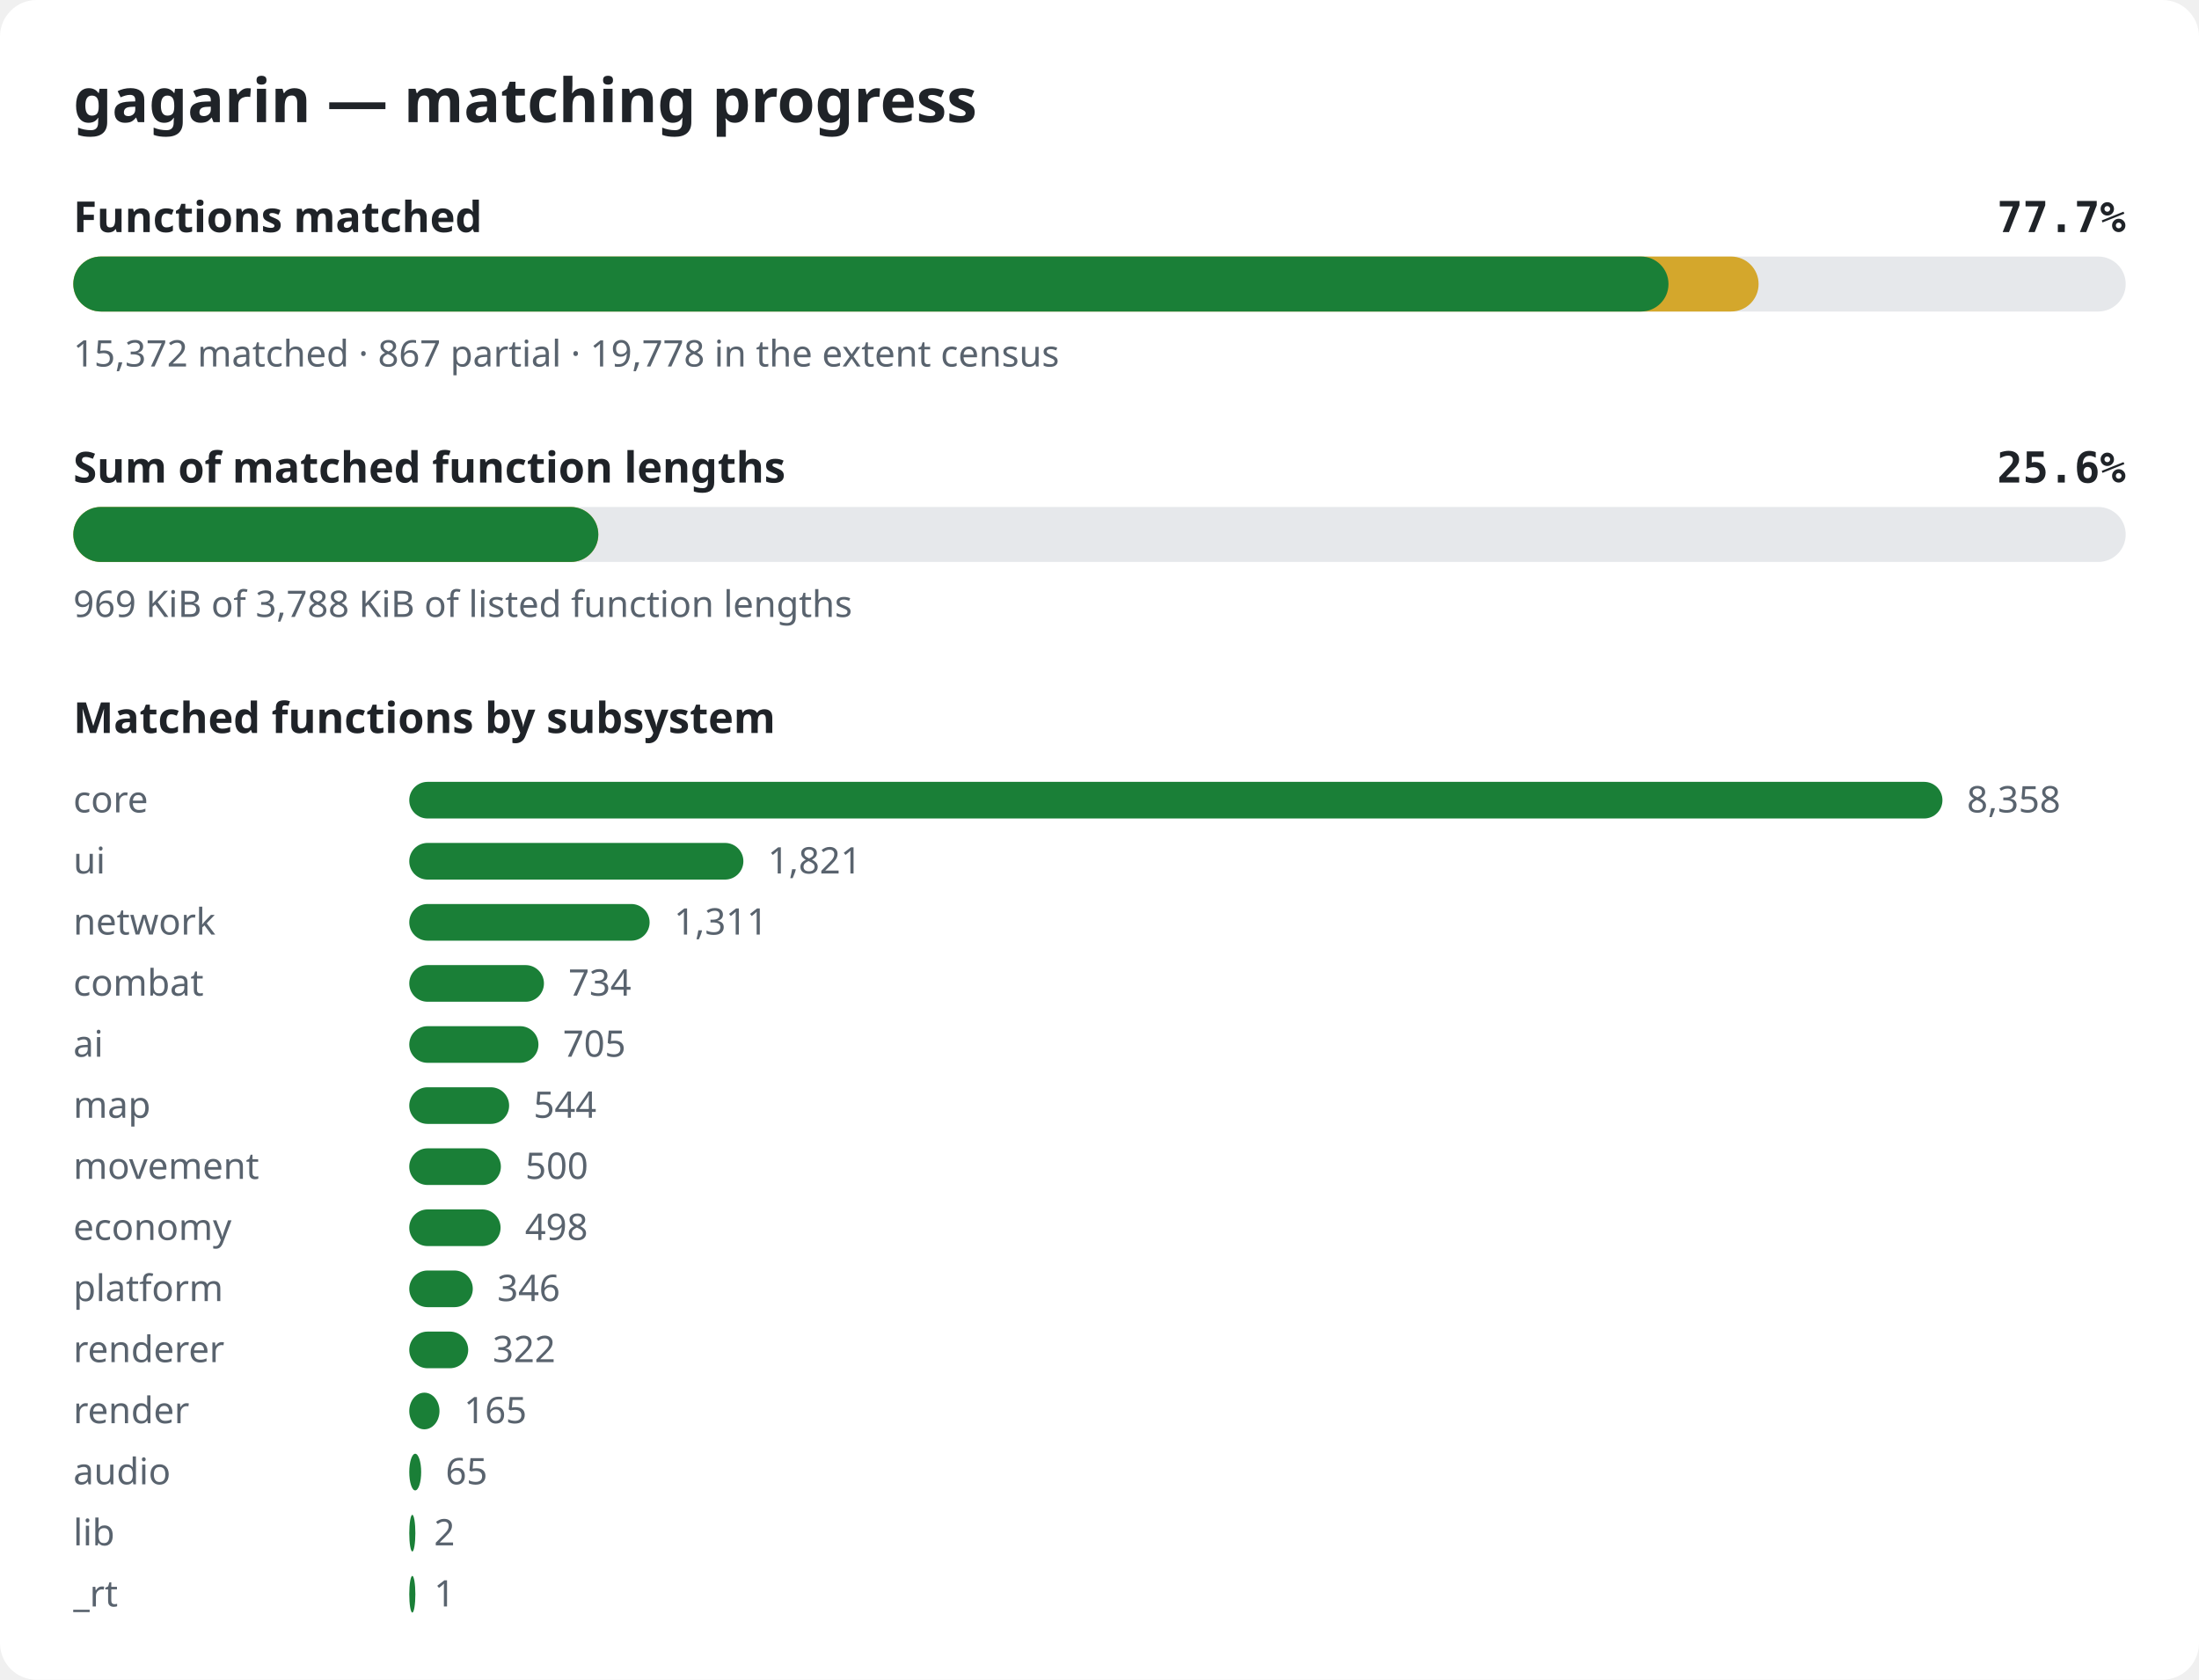
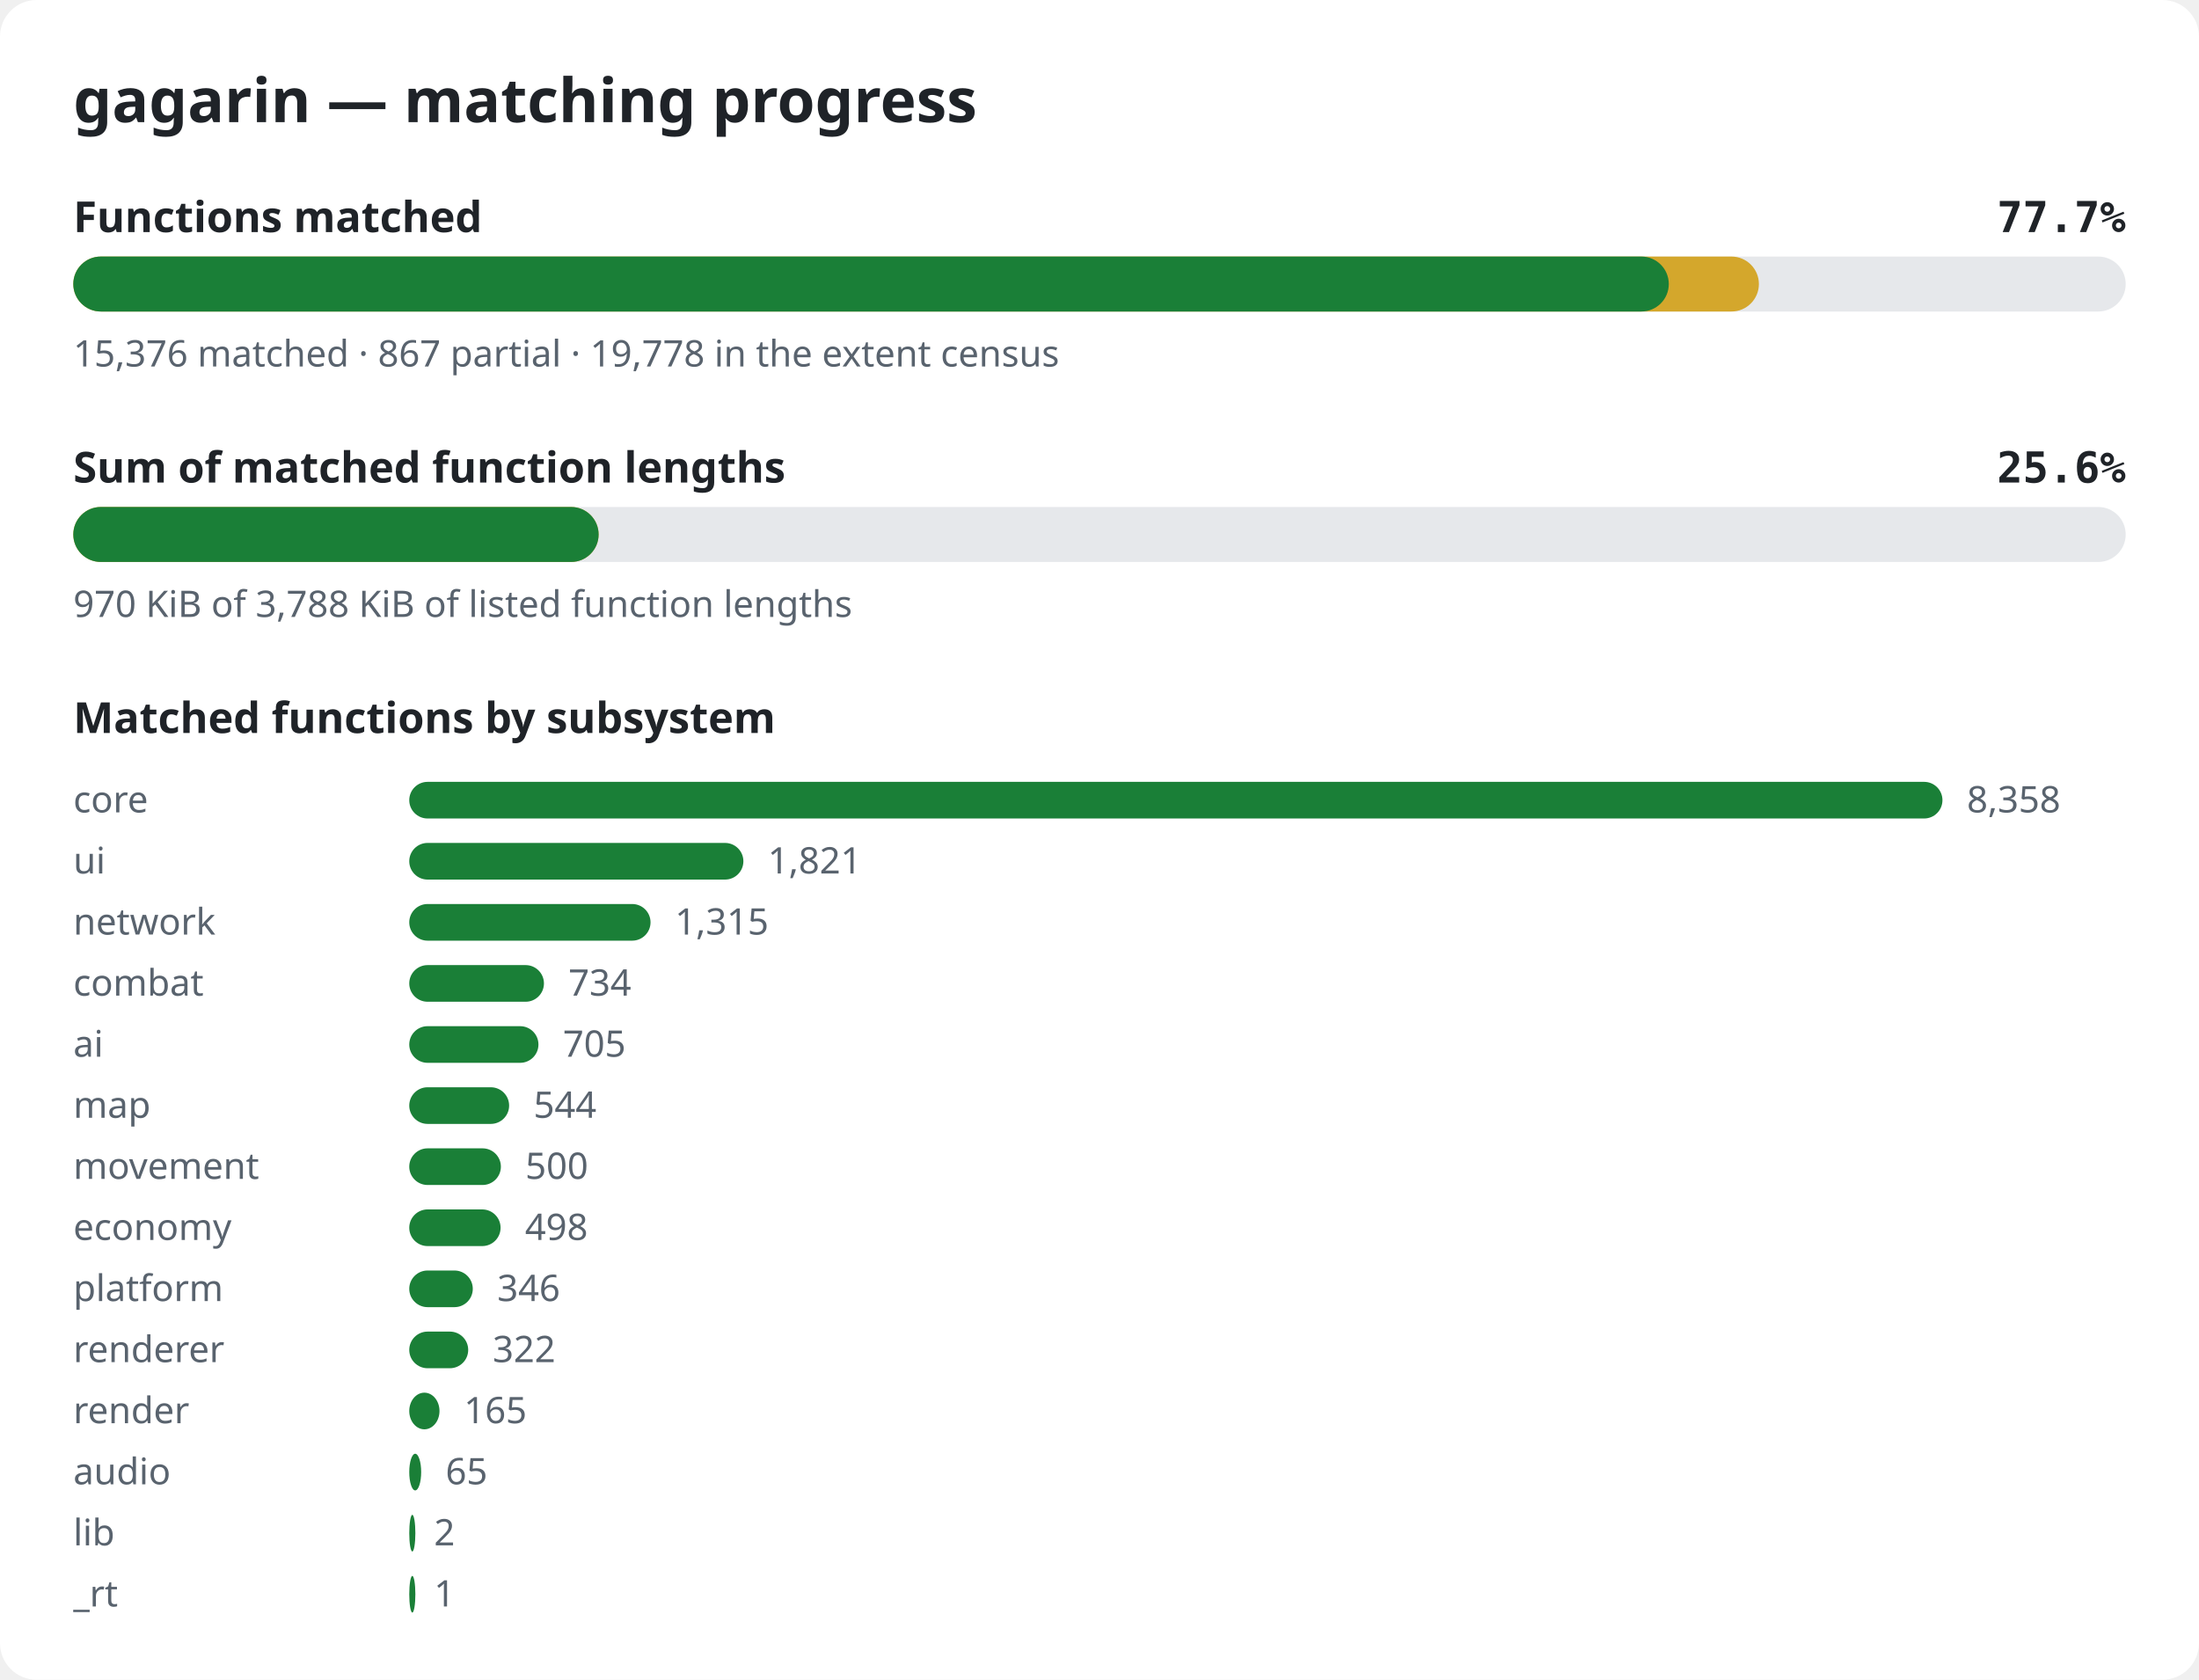
<svg xmlns="http://www.w3.org/2000/svg" width="720" height="550" viewBox="0 0 720 550" role="img" aria-label="gagarin matching progress">
  <style>.bg{fill:#ffffff}.title{font:600 20px sans-serif;fill:#1f2328}.label{font:600 14px sans-serif;fill:#1f2328}.pct{font:600 14px monospace;fill:#1f2328}.note{font:12px sans-serif;fill:#59636e}.track{fill:#e6e8eb}.done{fill:#1a7f37}.partial{fill:#d4a72c}@media (prefers-color-scheme: dark){.bg{fill:#0d1117}.title,.label,.pct{fill:#e6edf3}.note{fill:#9198a1}.track{fill:#262c36}.done{fill:#3fb950}.partial{fill:#d29922}}</style>
  <rect width="720" height="550" rx="12" class="bg" />
  <text x="24" y="40" class="title">gagarin — matching progress</text>
  <text x="24" y="76" class="label">Functions matched</text>
  <text x="696" y="76" class="pct" text-anchor="end">77.7%</text>
  <rect x="24" y="84" width="672" height="18" rx="9" class="track" />
-   <rect x="24" y="84" width="551.8" height="18" rx="9" class="partial" />
-   <rect x="24" y="84" width="522.3" height="18" rx="9" class="done" />
-   <text x="24" y="120" class="note">15,372 matched · 867 partial · 19,778 in the extent census</text>
+   <rect x="24" y="84" width="551.9" height="18" rx="9" class="partial" />
+   <rect x="24" y="84" width="522.4" height="18" rx="9" class="done" />
+   <text x="24" y="120" class="note">15,376 matched · 867 partial · 19,778 in the extent census</text>
  <text x="24" y="158" class="label">Sum of matched function lengths</text>
  <text x="696" y="158" class="pct" text-anchor="end">25.6%</text>
  <rect x="24" y="166" width="672" height="18" rx="9" class="track" />
-   <rect x="24" y="166" width="171.9" height="18" rx="9" class="partial" />
-   <rect x="24" y="166" width="171.9" height="18" rx="9" class="done" />
-   <text x="24" y="202" class="note">969 KiB of 3,788 KiB of listed function lengths</text>
+   <rect x="24" y="166" width="172.0" height="18" rx="9" class="partial" />
+   <rect x="24" y="166" width="172.0" height="18" rx="9" class="done" />
+   <text x="24" y="202" class="note">970 KiB of 3,788 KiB of listed function lengths</text>
  <text x="24" y="240" class="label">Matched functions by subsystem</text>
  <text x="24" y="266" class="note">core</text>
  <rect x="134" y="256" width="502.0" height="12" rx="6" class="done" />
  <text x="644.0" y="266" class="note">8,358</text>
  <text x="24" y="286" class="note">ui</text>
  <rect x="134" y="276" width="109.4" height="12" rx="6" class="done" />
  <text x="251.4" y="286" class="note">1,821</text>
  <text x="24" y="306" class="note">network</text>
-   <rect x="134" y="296" width="78.7" height="12" rx="6" class="done" />
-   <text x="220.7" y="306" class="note">1,311</text>
+   <rect x="134" y="296" width="79.0" height="12" rx="6" class="done" />
+   <text x="221.0" y="306" class="note">1,315</text>
  <text x="24" y="326" class="note">combat</text>
  <rect x="134" y="316" width="44.1" height="12" rx="6" class="done" />
  <text x="186.1" y="326" class="note">734</text>
  <text x="24" y="346" class="note">ai</text>
  <rect x="134" y="336" width="42.3" height="12" rx="6" class="done" />
  <text x="184.3" y="346" class="note">705</text>
  <text x="24" y="366" class="note">map</text>
  <rect x="134" y="356" width="32.7" height="12" rx="6" class="done" />
  <text x="174.7" y="366" class="note">544</text>
  <text x="24" y="386" class="note">movement</text>
  <rect x="134" y="376" width="30.0" height="12" rx="6" class="done" />
  <text x="172.0" y="386" class="note">500</text>
  <text x="24" y="406" class="note">economy</text>
  <rect x="134" y="396" width="29.9" height="12" rx="6" class="done" />
  <text x="171.9" y="406" class="note">498</text>
  <text x="24" y="426" class="note">platform</text>
  <rect x="134" y="416" width="20.8" height="12" rx="6" class="done" />
  <text x="162.8" y="426" class="note">346</text>
  <text x="24" y="446" class="note">renderer</text>
  <rect x="134" y="436" width="19.3" height="12" rx="6" class="done" />
  <text x="161.3" y="446" class="note">322</text>
  <text x="24" y="466" class="note">render</text>
  <rect x="134" y="456" width="9.9" height="12" rx="6" class="done" />
  <text x="151.9" y="466" class="note">165</text>
  <text x="24" y="486" class="note">audio</text>
  <rect x="134" y="476" width="3.9" height="12" rx="6" class="done" />
  <text x="145.9" y="486" class="note">65</text>
  <text x="24" y="506" class="note">lib</text>
  <rect x="134" y="496" width="2.0" height="12" rx="6" class="done" />
  <text x="142.1" y="506" class="note">2</text>
  <text x="24" y="526" class="note">_rt</text>
  <rect x="134" y="516" width="2.0" height="12" rx="6" class="done" />
  <text x="142.1" y="526" class="note">1</text>
</svg>
